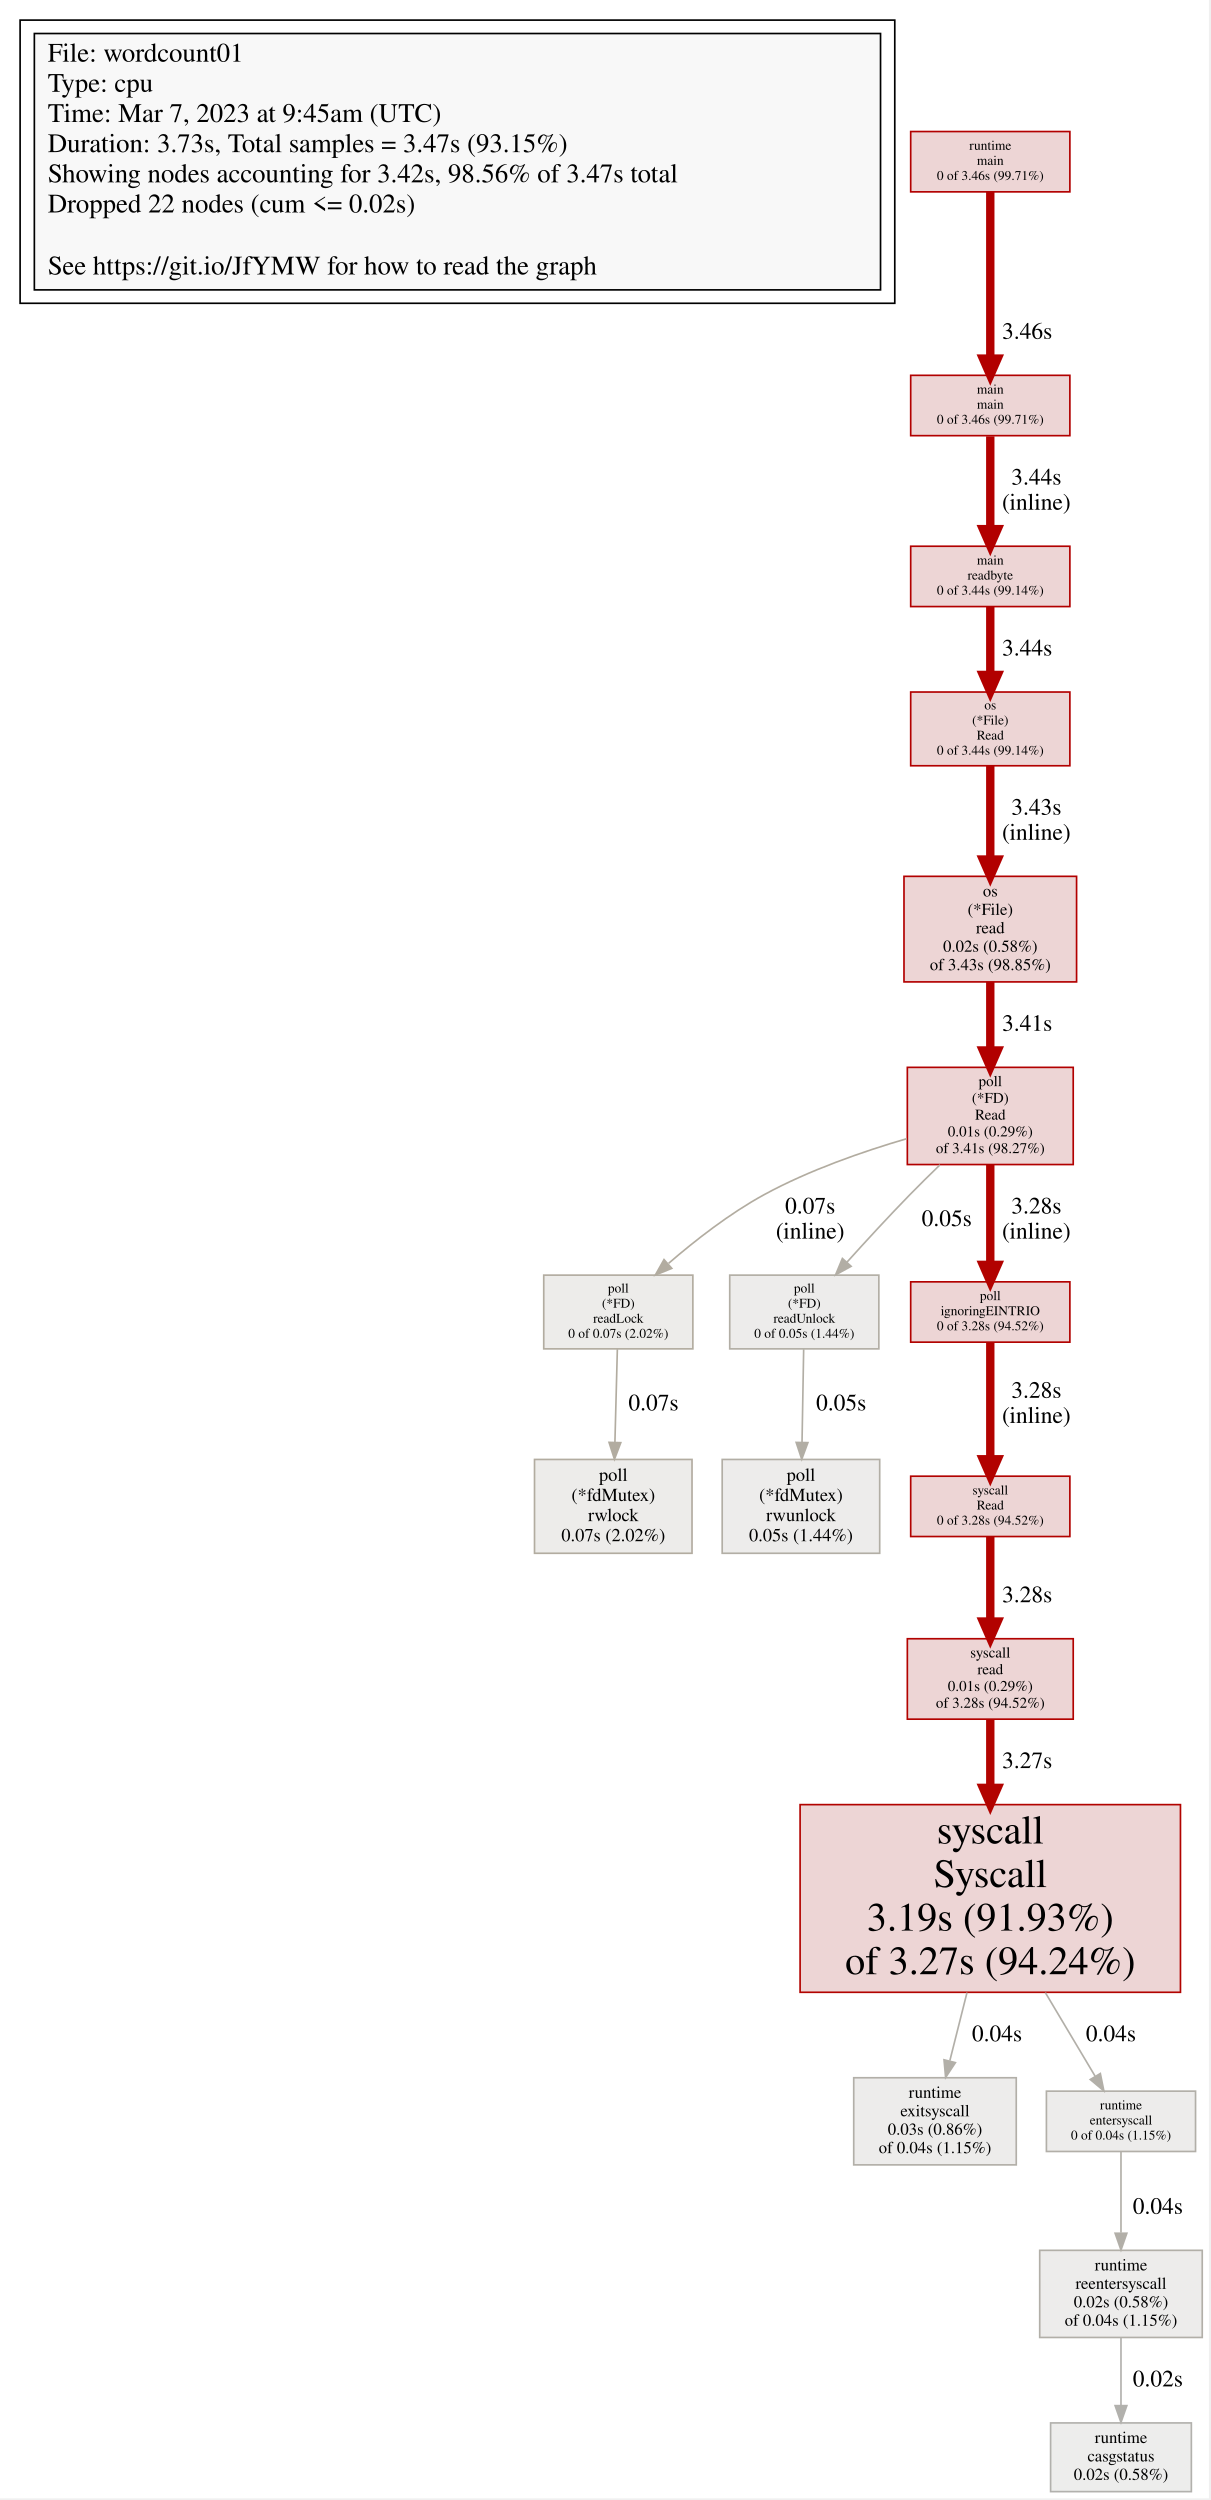
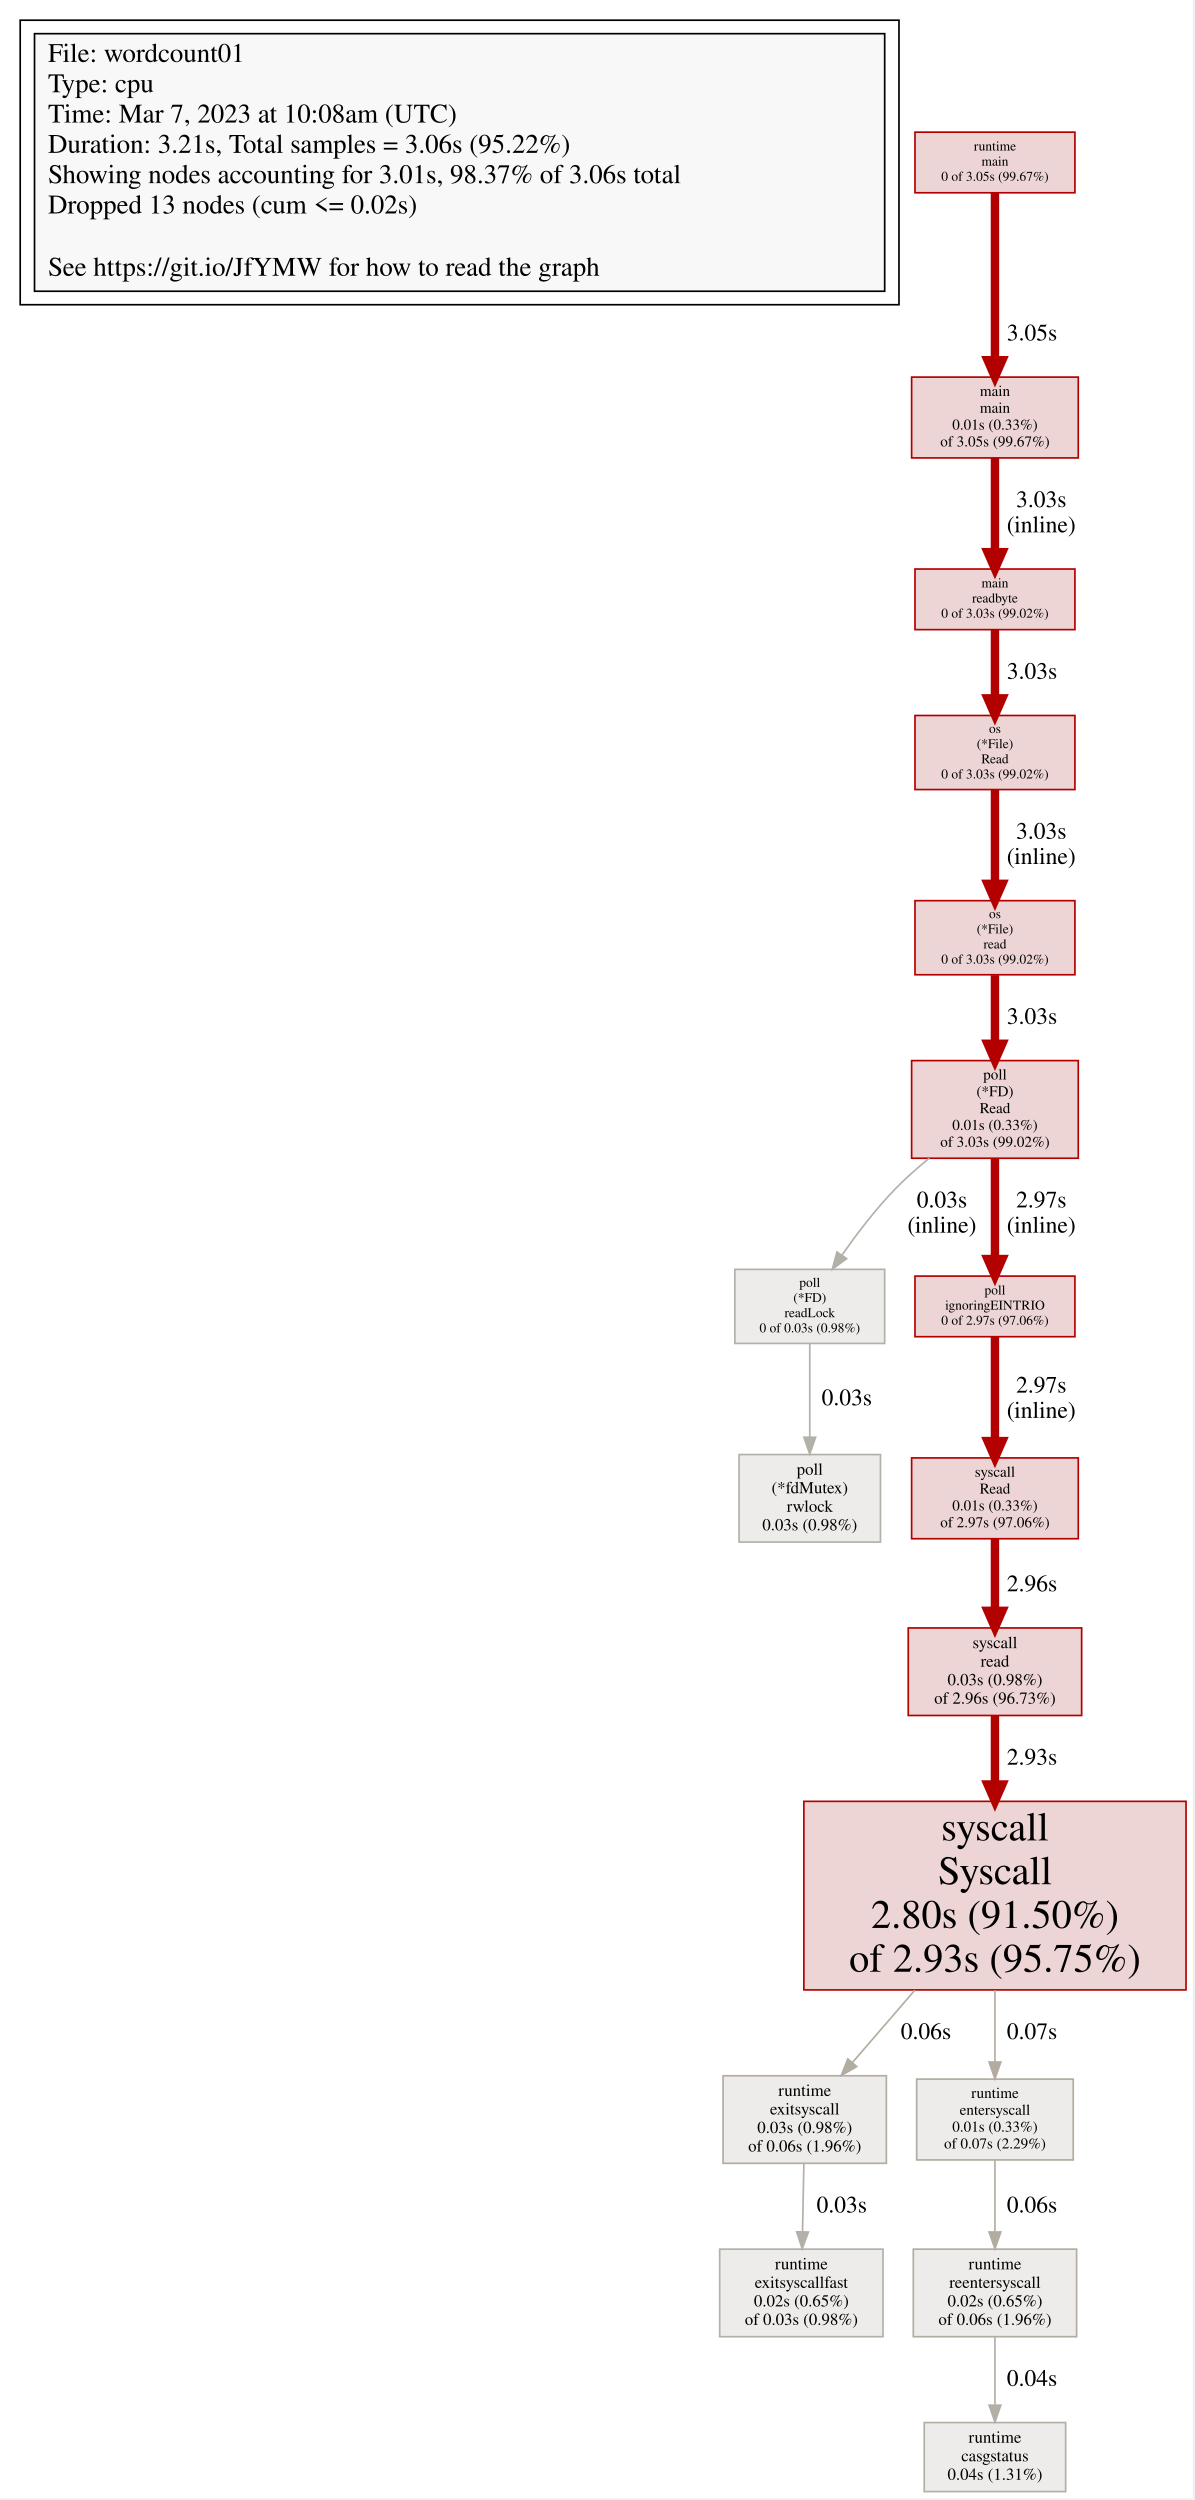
<svg xmlns="http://www.w3.org/2000/svg" xmlns:xlink="http://www.w3.org/1999/xlink" width="100%" height="100%">
  <g id="viewport" transform="scale(0.5,0.5) translate(0,0)">
-     <g id="graph0" class="graph" transform="scale(1 1) rotate(0) translate(4 1487)">
-       <polygon fill="white" stroke="transparent" points="-4,4 -4,-1487 717.5,-1487 717.5,4 -4,4" />
+     <g id="graph0" class="graph" transform="scale(1 1) rotate(0) translate(4 1480)">
+       <polygon fill="white" stroke="transparent" points="-4,4 -4,-1480 704.5,-1480 704.5,4 -4,4" />
      <g id="clust1" class="cluster">
-         <polygon fill="none" stroke="black" points="8,-1306 8,-1475 530,-1475 530,-1306 8,-1306" />
+         <polygon fill="none" stroke="black" points="8,-1299 8,-1468 530,-1468 530,-1299 8,-1299" />
      </g>
      <g id="node1" class="node">
        <g id="a_node1">
          <a xlink:title="wordcount01">
-             <polygon fill="#f8f8f8" stroke="black" points="521.5,-1467 16.5,-1467 16.5,-1314 521.5,-1314 521.5,-1467" />
-             <text text-anchor="start" x="24.5" y="-1450.2" font-family="Times,serif" font-size="16.00">File: wordcount01</text>
-             <text text-anchor="start" x="24.5" y="-1432.2" font-family="Times,serif" font-size="16.00">Type: cpu</text>
-             <text text-anchor="start" x="24.5" y="-1414.2" font-family="Times,serif" font-size="16.00">Time: Mar 7, 2023 at 9:45am (UTC)</text>
-             <text text-anchor="start" x="24.5" y="-1396.2" font-family="Times,serif" font-size="16.00">Duration: 3.73s, Total samples = 3.47s (93.15%)</text>
-             <text text-anchor="start" x="24.5" y="-1378.2" font-family="Times,serif" font-size="16.00">Showing nodes accounting for 3.42s, 98.56% of 3.47s total</text>
-             <text text-anchor="start" x="24.5" y="-1360.2" font-family="Times,serif" font-size="16.00">Dropped 22 nodes (cum &lt;= 0.02s)</text>
-             <text text-anchor="start" x="24.5" y="-1323.2" font-family="Times,serif" font-size="16.00">See https://git.io/JfYMW for how to read the graph</text>
+             <polygon fill="#f8f8f8" stroke="black" points="521.5,-1460 16.5,-1460 16.5,-1307 521.5,-1307 521.5,-1460" />
+             <text text-anchor="start" x="24.5" y="-1443.2" font-family="Times,serif" font-size="16.00">File: wordcount01</text>
+             <text text-anchor="start" x="24.5" y="-1425.2" font-family="Times,serif" font-size="16.00">Type: cpu</text>
+             <text text-anchor="start" x="24.5" y="-1407.2" font-family="Times,serif" font-size="16.00">Time: Mar 7, 2023 at 10:08am (UTC)</text>
+             <text text-anchor="start" x="24.5" y="-1389.2" font-family="Times,serif" font-size="16.00">Duration: 3.21s, Total samples = 3.06s (95.22%)</text>
+             <text text-anchor="start" x="24.5" y="-1371.2" font-family="Times,serif" font-size="16.00">Showing nodes accounting for 3.01s, 98.37% of 3.06s total</text>
+             <text text-anchor="start" x="24.5" y="-1353.2" font-family="Times,serif" font-size="16.00">Dropped 13 nodes (cum &lt;= 0.02s)</text>
+             <text text-anchor="start" x="24.5" y="-1316.2" font-family="Times,serif" font-size="16.00">See https://git.io/JfYMW for how to read the graph</text>
          </a>
        </g>
      </g>
      <g id="node1" class="node">
        <g id="a_node1">
-           <a xlink:title="syscall.Syscall (3.27s)">
-             <polygon fill="#edd5d5" stroke="#b20300" points="700.5,-410 473.5,-410 473.5,-298 700.5,-298 700.5,-410" />
+           <a xlink:title="syscall.Syscall (2.93s)">
+             <polygon fill="#edd5d5" stroke="#b20200" points="700.5,-410 473.5,-410 473.5,-298 700.5,-298 700.5,-410" />
            <text text-anchor="middle" x="587" y="-386.8" font-family="Times,serif" font-size="24.00">syscall</text>
            <text text-anchor="middle" x="587" y="-360.8" font-family="Times,serif" font-size="24.00">Syscall</text>
-             <text text-anchor="middle" x="587" y="-334.8" font-family="Times,serif" font-size="24.00">3.19s (91.93%)</text>
-             <text text-anchor="middle" x="587" y="-308.8" font-family="Times,serif" font-size="24.00">of 3.27s (94.24%)</text>
-           </a>
-         </g>
-       </g>
-       <g id="node8" class="node">
-         <g id="a_node8">
-           <a xlink:title="runtime.exitsyscall (0.04s)">
-             <polygon fill="#edeceb" stroke="#b2afa8" points="602.5,-247 505.5,-247 505.5,-195 602.5,-195 602.5,-247" />
-             <text text-anchor="middle" x="554" y="-235" font-family="Times,serif" font-size="10.00">runtime</text>
-             <text text-anchor="middle" x="554" y="-224" font-family="Times,serif" font-size="10.00">exitsyscall</text>
-             <text text-anchor="middle" x="554" y="-213" font-family="Times,serif" font-size="10.00">0.03s (0.86%)</text>
-             <text text-anchor="middle" x="554" y="-202" font-family="Times,serif" font-size="10.00">of 0.04s (1.15%)</text>
-           </a>
-         </g>
-       </g>
-       <g id="edge16" class="edge">
-         <g id="a_edge16">
-           <a xlink:title="syscall.Syscall -&gt; runtime.exitsyscall (0.04s)">
-             <path fill="none" stroke="#b2afa8" d="M573.1,-297.82C569.63,-284.06 566.01,-269.67 562.86,-257.17" />
-             <polygon fill="#b2afa8" stroke="#b2afa8" points="566.18,-256.01 560.34,-247.17 559.39,-257.72 566.18,-256.01" />
-           </a>
-         </g>
-         <g id="a_edge16-label">
-           <a xlink:title="syscall.Syscall -&gt; runtime.exitsyscall (0.04s)">
-             <text text-anchor="middle" x="591" y="-268.8" font-family="Times,serif" font-size="14.00"> 0.04s</text>
-           </a>
-         </g>
-       </g>
-       <g id="node17" class="node">
-         <g id="a_node17">
-           <a xlink:title="runtime.entersyscall (0.04s)">
-             <polygon fill="#edeceb" stroke="#b2afa8" points="709.5,-239 620.5,-239 620.5,-203 709.5,-203 709.5,-239" />
-             <text text-anchor="middle" x="665" y="-228.1" font-family="Times,serif" font-size="8.00">runtime</text>
-             <text text-anchor="middle" x="665" y="-219.1" font-family="Times,serif" font-size="8.00">entersyscall</text>
-             <text text-anchor="middle" x="665" y="-210.1" font-family="Times,serif" font-size="8.00">0 of 0.04s (1.15%)</text>
-           </a>
-         </g>
-       </g>
-       <g id="edge15" class="edge">
-         <g id="a_edge15">
-           <a xlink:title="syscall.Syscall -&gt; runtime.entersyscall (0.04s)">
-             <path fill="none" stroke="#b2afa8" d="M619.85,-297.82C630.17,-280.5 641.07,-262.19 649.58,-247.9" />
-             <polygon fill="#b2afa8" stroke="#b2afa8" points="652.68,-249.53 654.79,-239.15 646.67,-245.95 652.68,-249.53" />
-           </a>
-         </g>
-         <g id="a_edge15-label">
-           <a xlink:title="syscall.Syscall -&gt; runtime.entersyscall (0.04s)">
-             <text text-anchor="middle" x="659" y="-268.8" font-family="Times,serif" font-size="14.00"> 0.04s</text>
+             <text text-anchor="middle" x="587" y="-334.8" font-family="Times,serif" font-size="24.00">2.80s (91.50%)</text>
+             <text text-anchor="middle" x="587" y="-308.8" font-family="Times,serif" font-size="24.00">of 2.93s (95.75%)</text>
+           </a>
+         </g>
+       </g>
+       <g id="node7" class="node">
+         <g id="a_node7">
+           <a xlink:title="runtime.exitsyscall (0.06s)">
+             <polygon fill="#edecea" stroke="#b2ada1" points="522.5,-247 425.5,-247 425.5,-195 522.5,-195 522.5,-247" />
+             <text text-anchor="middle" x="474" y="-235" font-family="Times,serif" font-size="10.00">runtime</text>
+             <text text-anchor="middle" x="474" y="-224" font-family="Times,serif" font-size="10.00">exitsyscall</text>
+             <text text-anchor="middle" x="474" y="-213" font-family="Times,serif" font-size="10.00">0.03s (0.98%)</text>
+             <text text-anchor="middle" x="474" y="-202" font-family="Times,serif" font-size="10.00">of 0.06s (1.96%)</text>
+           </a>
+         </g>
+       </g>
+       <g id="edge12" class="edge">
+         <g id="a_edge12">
+           <a xlink:title="syscall.Syscall -&gt; runtime.exitsyscall (0.06s)">
+             <path fill="none" stroke="#b2ada1" d="M539.41,-297.82C526.82,-283.23 513.63,-267.94 502.41,-254.94" />
+             <polygon fill="#b2ada1" stroke="#b2ada1" points="504.89,-252.45 495.71,-247.17 499.59,-257.03 504.89,-252.45" />
+           </a>
+         </g>
+         <g id="a_edge12-label">
+           <a xlink:title="syscall.Syscall -&gt; runtime.exitsyscall (0.06s)">
+             <text text-anchor="middle" x="546" y="-268.8" font-family="Times,serif" font-size="14.00"> 0.06s</text>
+           </a>
+         </g>
+       </g>
+       <g id="node11" class="node">
+         <g id="a_node11">
+           <a xlink:title="runtime.entersyscall (0.07s)">
+             <polygon fill="#edecea" stroke="#b2ab9e" points="633.5,-245 540.5,-245 540.5,-197 633.5,-197 633.5,-245" />
+             <text text-anchor="middle" x="587" y="-233.8" font-family="Times,serif" font-size="9.00">runtime</text>
+             <text text-anchor="middle" x="587" y="-223.8" font-family="Times,serif" font-size="9.00">entersyscall</text>
+             <text text-anchor="middle" x="587" y="-213.8" font-family="Times,serif" font-size="9.00">0.01s (0.33%)</text>
+             <text text-anchor="middle" x="587" y="-203.8" font-family="Times,serif" font-size="9.00">of 0.07s (2.29%)</text>
+           </a>
+         </g>
+       </g>
+       <g id="edge10" class="edge">
+         <g id="a_edge10">
+           <a xlink:title="syscall.Syscall -&gt; runtime.entersyscall (0.07s)">
+             <path fill="none" stroke="#b2ab9e" d="M587,-297.82C587,-283.4 587,-268.3 587,-255.4" />
+             <polygon fill="#b2ab9e" stroke="#b2ab9e" points="590.5,-255.14 587,-245.14 583.5,-255.14 590.5,-255.14" />
+           </a>
+         </g>
+         <g id="a_edge10-label">
+           <a xlink:title="syscall.Syscall -&gt; runtime.entersyscall (0.07s)">
+             <text text-anchor="middle" x="609" y="-268.8" font-family="Times,serif" font-size="14.00"> 0.07s</text>
          </a>
        </g>
      </g>
      <g id="node2" class="node">
        <g id="a_node2">
-           <a xlink:title="runtime.main (3.46s)">
-             <polygon fill="#edd5d5" stroke="#b20000" points="634.5,-1408.5 539.5,-1408.5 539.5,-1372.5 634.5,-1372.5 634.5,-1408.5" />
-             <text text-anchor="middle" x="587" y="-1397.6" font-family="Times,serif" font-size="8.00">runtime</text>
-             <text text-anchor="middle" x="587" y="-1388.6" font-family="Times,serif" font-size="8.00">main</text>
-             <text text-anchor="middle" x="587" y="-1379.6" font-family="Times,serif" font-size="8.00">0 of 3.46s (99.71%)</text>
-           </a>
-         </g>
-       </g>
-       <g id="node14" class="node">
-         <g id="a_node14">
-           <a xlink:title="main.main (3.46s)">
-             <polygon fill="#edd5d5" stroke="#b20000" points="634.5,-1263 539.5,-1263 539.5,-1227 634.5,-1227 634.5,-1263" />
-             <text text-anchor="middle" x="587" y="-1252.1" font-family="Times,serif" font-size="8.00">main</text>
-             <text text-anchor="middle" x="587" y="-1243.1" font-family="Times,serif" font-size="8.00">main</text>
-             <text text-anchor="middle" x="587" y="-1234.1" font-family="Times,serif" font-size="8.00">0 of 3.46s (99.71%)</text>
+           <a xlink:title="runtime.main (3.05s)">
+             <polygon fill="#edd5d5" stroke="#b20000" points="634.5,-1401.5 539.5,-1401.5 539.5,-1365.5 634.5,-1365.5 634.5,-1401.5" />
+             <text text-anchor="middle" x="587" y="-1390.6" font-family="Times,serif" font-size="8.00">runtime</text>
+             <text text-anchor="middle" x="587" y="-1381.6" font-family="Times,serif" font-size="8.00">main</text>
+             <text text-anchor="middle" x="587" y="-1372.6" font-family="Times,serif" font-size="8.00">0 of 3.05s (99.67%)</text>
+           </a>
+         </g>
+       </g>
+       <g id="node5" class="node">
+         <g id="a_node5">
+           <a xlink:title="main.main (3.05s)">
+             <polygon fill="#edd5d5" stroke="#b20000" points="636.5,-1256 537.5,-1256 537.5,-1208 636.5,-1208 636.5,-1256" />
+             <text text-anchor="middle" x="587" y="-1244.8" font-family="Times,serif" font-size="9.00">main</text>
+             <text text-anchor="middle" x="587" y="-1234.8" font-family="Times,serif" font-size="9.00">main</text>
+             <text text-anchor="middle" x="587" y="-1224.8" font-family="Times,serif" font-size="9.00">0.01s (0.33%)</text>
+             <text text-anchor="middle" x="587" y="-1214.8" font-family="Times,serif" font-size="9.00">of 3.05s (99.67%)</text>
          </a>
        </g>
      </g>
      <g id="edge1" class="edge">
        <g id="a_edge1">
-           <a xlink:title="runtime.main -&gt; main.main (3.46s)">
-             <path fill="none" stroke="#b20000" stroke-width="5" d="M587,-1372.48C587,-1347.99 587,-1302.56 587,-1273.33" />
-             <polygon fill="#b20000" stroke="#b20000" stroke-width="5" points="591.38,-1273 587,-1263 582.63,-1273 591.38,-1273" />
+           <a xlink:title="runtime.main -&gt; main.main (3.05s)">
+             <path fill="none" stroke="#b20000" stroke-width="5" d="M587,-1365.35C587,-1341.27 587,-1296.95 587,-1266.27" />
+             <polygon fill="#b20000" stroke="#b20000" stroke-width="5" points="591.38,-1266.04 587,-1256.04 582.63,-1266.04 591.38,-1266.04" />
          </a>
        </g>
        <g id="a_edge1-label">
-           <a xlink:title="runtime.main -&gt; main.main (3.46s)">
-             <text text-anchor="middle" x="609" y="-1284.8" font-family="Times,serif" font-size="14.00"> 3.46s</text>
+           <a xlink:title="runtime.main -&gt; main.main (3.05s)">
+             <text text-anchor="middle" x="609" y="-1277.8" font-family="Times,serif" font-size="14.00"> 3.05s</text>
          </a>
        </g>
      </g>
      <g id="node3" class="node">
        <g id="a_node3">
-           <a xlink:title="internal/poll.(*FD).Read (3.41s)">
+           <a xlink:title="internal/poll.(*FD).Read (3.03s)">
            <polygon fill="#edd5d5" stroke="#b20000" points="636.5,-850 537.5,-850 537.5,-792 636.5,-792 636.5,-850" />
            <text text-anchor="middle" x="587" y="-838.8" font-family="Times,serif" font-size="9.00">poll</text>
            <text text-anchor="middle" x="587" y="-828.8" font-family="Times,serif" font-size="9.00">(*FD)</text>
            <text text-anchor="middle" x="587" y="-818.8" font-family="Times,serif" font-size="9.00">Read</text>
-             <text text-anchor="middle" x="587" y="-808.8" font-family="Times,serif" font-size="9.00">0.01s (0.29%)</text>
-             <text text-anchor="middle" x="587" y="-798.8" font-family="Times,serif" font-size="9.00">of 3.41s (98.27%)</text>
-           </a>
-         </g>
-       </g>
-       <g id="node11" class="node">
-         <g id="a_node11">
-           <a xlink:title="internal/poll.(*FD).readLock (0.07s)">
-             <polygon fill="#edecea" stroke="#b2aca0" points="409.5,-726 320.5,-726 320.5,-682 409.5,-682 409.5,-726" />
-             <text text-anchor="middle" x="365" y="-715.6" font-family="Times,serif" font-size="8.00">poll</text>
-             <text text-anchor="middle" x="365" y="-706.6" font-family="Times,serif" font-size="8.00">(*FD)</text>
-             <text text-anchor="middle" x="365" y="-697.6" font-family="Times,serif" font-size="8.00">readLock</text>
-             <text text-anchor="middle" x="365" y="-688.6" font-family="Times,serif" font-size="8.00">0 of 0.07s (2.02%)</text>
-           </a>
-         </g>
-       </g>
-       <g id="edge10" class="edge">
-         <g id="a_edge10">
-           <a xlink:title="internal/poll.(*FD).Read -&gt; internal/poll.(*FD).readLock (0.07s)">
-             <path fill="none" stroke="#b2aca0" d="M537.2,-807.46C510.94,-799.78 478.74,-788.59 452,-774 431.54,-762.84 410.99,-746.82 395.01,-733.03" />
-             <polygon fill="#b2aca0" stroke="#b2aca0" points="396.91,-730.04 387.1,-726.06 392.29,-735.3 396.91,-730.04" />
-           </a>
-         </g>
-         <g id="a_edge10-label">
-           <a xlink:title="internal/poll.(*FD).Read -&gt; internal/poll.(*FD).readLock (0.07s)">
-             <text text-anchor="middle" x="479.5" y="-762.8" font-family="Times,serif" font-size="14.00"> 0.07s</text>
-             <text text-anchor="middle" x="479.5" y="-747.8" font-family="Times,serif" font-size="14.00"> (inline)</text>
+             <text text-anchor="middle" x="587" y="-808.8" font-family="Times,serif" font-size="9.00">0.01s (0.33%)</text>
+             <text text-anchor="middle" x="587" y="-798.8" font-family="Times,serif" font-size="9.00">of 3.03s (99.02%)</text>
+           </a>
+         </g>
+       </g>
+       <g id="node13" class="node">
+         <g id="a_node13">
+           <a xlink:title="internal/poll.(*FD).readLock (0.03s)">
+             <polygon fill="#edeceb" stroke="#b2b0a9" points="521.5,-726 432.5,-726 432.5,-682 521.5,-682 521.5,-726" />
+             <text text-anchor="middle" x="477" y="-715.6" font-family="Times,serif" font-size="8.00">poll</text>
+             <text text-anchor="middle" x="477" y="-706.6" font-family="Times,serif" font-size="8.00">(*FD)</text>
+             <text text-anchor="middle" x="477" y="-697.6" font-family="Times,serif" font-size="8.00">readLock</text>
+             <text text-anchor="middle" x="477" y="-688.6" font-family="Times,serif" font-size="8.00">0 of 0.03s (0.98%)</text>
+           </a>
+         </g>
+       </g>
+       <g id="edge14" class="edge">
+         <g id="a_edge14">
+           <a xlink:title="internal/poll.(*FD).Read -&gt; internal/poll.(*FD).readLock (0.03s)">
+             <path fill="none" stroke="#b2b0a9" d="M547.94,-791.99C541.01,-786.35 534.07,-780.23 528,-774 516.34,-762.04 505.11,-747.32 496.17,-734.55" />
+             <polygon fill="#b2b0a9" stroke="#b2b0a9" points="498.91,-732.35 490.37,-726.08 493.14,-736.31 498.91,-732.35" />
+           </a>
+         </g>
+         <g id="a_edge14-label">
+           <a xlink:title="internal/poll.(*FD).Read -&gt; internal/poll.(*FD).readLock (0.03s)">
+             <text text-anchor="middle" x="555.5" y="-762.8" font-family="Times,serif" font-size="14.00"> 0.03s</text>
+             <text text-anchor="middle" x="555.5" y="-747.8" font-family="Times,serif" font-size="14.00"> (inline)</text>
+           </a>
+         </g>
+       </g>
+       <g id="node14" class="node">
+         <g id="a_node14">
+           <a xlink:title="internal/poll.ignoringEINTRIO (2.97s)">
+             <polygon fill="#edd5d5" stroke="#b20100" points="634.5,-722 539.5,-722 539.5,-686 634.5,-686 634.5,-722" />
+             <text text-anchor="middle" x="587" y="-711.1" font-family="Times,serif" font-size="8.00">poll</text>
+             <text text-anchor="middle" x="587" y="-702.1" font-family="Times,serif" font-size="8.00">ignoringEINTRIO</text>
+             <text text-anchor="middle" x="587" y="-693.1" font-family="Times,serif" font-size="8.00">0 of 2.97s (97.06%)</text>
+           </a>
+         </g>
+       </g>
+       <g id="edge6" class="edge">
+         <g id="a_edge6">
+           <a xlink:title="internal/poll.(*FD).Read -&gt; internal/poll.ignoringEINTRIO (2.97s)">
+             <path fill="none" stroke="#b20100" stroke-width="5" d="M587,-791.87C587,-773.72 587,-750.24 587,-732.27" />
+             <polygon fill="#b20100" stroke="#b20100" stroke-width="5" points="591.38,-732.14 587,-722.14 582.63,-732.14 591.38,-732.14" />
+           </a>
+         </g>
+         <g id="a_edge6-label">
+           <a xlink:title="internal/poll.(*FD).Read -&gt; internal/poll.ignoringEINTRIO (2.97s)">
+             <text text-anchor="middle" x="614.5" y="-762.8" font-family="Times,serif" font-size="14.00"> 2.97s</text>
+             <text text-anchor="middle" x="614.5" y="-747.8" font-family="Times,serif" font-size="14.00"> (inline)</text>
+           </a>
+         </g>
+       </g>
+       <g id="node4" class="node">
+         <g id="a_node4">
+           <a xlink:title="syscall.read (2.96s)">
+             <polygon fill="#edd5d5" stroke="#b20100" points="638.5,-513 535.5,-513 535.5,-461 638.5,-461 638.5,-513" />
+             <text text-anchor="middle" x="587" y="-501" font-family="Times,serif" font-size="10.00">syscall</text>
+             <text text-anchor="middle" x="587" y="-490" font-family="Times,serif" font-size="10.00">read</text>
+             <text text-anchor="middle" x="587" y="-479" font-family="Times,serif" font-size="10.00">0.03s (0.98%)</text>
+             <text text-anchor="middle" x="587" y="-468" font-family="Times,serif" font-size="10.00">of 2.96s (96.73%)</text>
+           </a>
+         </g>
+       </g>
+       <g id="edge9" class="edge">
+         <g id="a_edge9">
+           <a xlink:title="syscall.read -&gt; syscall.Syscall (2.93s)">
+             <path fill="none" stroke="#b20200" stroke-width="5" d="M587,-460.74C587,-449.14 587,-434.78 587,-420.42" />
+             <polygon fill="#b20200" stroke="#b20200" stroke-width="5" points="591.38,-420.01 587,-410.01 582.63,-420.01 591.38,-420.01" />
+           </a>
+         </g>
+         <g id="a_edge9-label">
+           <a xlink:title="syscall.read -&gt; syscall.Syscall (2.93s)">
+             <text text-anchor="middle" x="609" y="-431.8" font-family="Times,serif" font-size="14.00"> 2.93s</text>
+           </a>
+         </g>
+       </g>
+       <g id="node15" class="node">
+         <g id="a_node15">
+           <a xlink:title="main.readbyte (3.03s)">
+             <polygon fill="#edd5d5" stroke="#b20000" points="634.5,-1142 539.5,-1142 539.5,-1106 634.5,-1106 634.5,-1142" />
+             <text text-anchor="middle" x="587" y="-1131.1" font-family="Times,serif" font-size="8.00">main</text>
+             <text text-anchor="middle" x="587" y="-1122.1" font-family="Times,serif" font-size="8.00">readbyte</text>
+             <text text-anchor="middle" x="587" y="-1113.1" font-family="Times,serif" font-size="8.00">0 of 3.03s (99.02%)</text>
+           </a>
+         </g>
+       </g>
+       <g id="edge2" class="edge">
+         <g id="a_edge2">
+           <a xlink:title="main.main -&gt; main.readbyte (3.03s)">
+             <path fill="none" stroke="#b20000" stroke-width="5" d="M587,-1208C587,-1191.56 587,-1169.38 587,-1152.09" />
+             <polygon fill="#b20000" stroke="#b20000" stroke-width="5" points="591.38,-1152.04 587,-1142.04 582.63,-1152.04 591.38,-1152.04" />
+           </a>
+         </g>
+         <g id="a_edge2-label">
+           <a xlink:title="main.main -&gt; main.readbyte (3.03s)">
+             <text text-anchor="middle" x="614.5" y="-1178.8" font-family="Times,serif" font-size="14.00"> 3.03s</text>
+             <text text-anchor="middle" x="614.5" y="-1163.8" font-family="Times,serif" font-size="14.00"> (inline)</text>
+           </a>
+         </g>
+       </g>
+       <g id="node6" class="node">
+         <g id="a_node6">
+           <a xlink:title="syscall.Read (2.97s)">
+             <polygon fill="#edd5d5" stroke="#b20100" points="636.5,-614 537.5,-614 537.5,-566 636.5,-566 636.5,-614" />
+             <text text-anchor="middle" x="587" y="-602.8" font-family="Times,serif" font-size="9.00">syscall</text>
+             <text text-anchor="middle" x="587" y="-592.8" font-family="Times,serif" font-size="9.00">Read</text>
+             <text text-anchor="middle" x="587" y="-582.8" font-family="Times,serif" font-size="9.00">0.01s (0.33%)</text>
+             <text text-anchor="middle" x="587" y="-572.8" font-family="Times,serif" font-size="9.00">of 2.97s (97.06%)</text>
+           </a>
+         </g>
+       </g>
+       <g id="edge8" class="edge">
+         <g id="a_edge8">
+           <a xlink:title="syscall.Read -&gt; syscall.read (2.96s)">
+             <path fill="none" stroke="#b20100" stroke-width="5" d="M587,-565.83C587,-553.3 587,-537.55 587,-523.51" />
+             <polygon fill="#b20100" stroke="#b20100" stroke-width="5" points="591.38,-523.19 587,-513.19 582.63,-523.19 591.38,-523.19" />
+           </a>
+         </g>
+         <g id="a_edge8-label">
+           <a xlink:title="syscall.Read -&gt; syscall.read (2.96s)">
+             <text text-anchor="middle" x="609" y="-534.8" font-family="Times,serif" font-size="14.00"> 2.96s</text>
          </a>
        </g>
      </g>
      <g id="node12" class="node">
        <g id="a_node12">
-           <a xlink:title="internal/poll.(*FD).readUnlock (0.05s)">
-             <polygon fill="#edeceb" stroke="#b2aea5" points="520.5,-726 431.5,-726 431.5,-682 520.5,-682 520.5,-726" />
-             <text text-anchor="middle" x="476" y="-715.6" font-family="Times,serif" font-size="8.00">poll</text>
-             <text text-anchor="middle" x="476" y="-706.6" font-family="Times,serif" font-size="8.00">(*FD)</text>
-             <text text-anchor="middle" x="476" y="-697.6" font-family="Times,serif" font-size="8.00">readUnlock</text>
-             <text text-anchor="middle" x="476" y="-688.6" font-family="Times,serif" font-size="8.00">0 of 0.05s (1.44%)</text>
-           </a>
-         </g>
-       </g>
-       <g id="edge12" class="edge">
-         <g id="a_edge12">
-           <a xlink:title="internal/poll.(*FD).Read -&gt; internal/poll.(*FD).readUnlock (0.05s)">
-             <path fill="none" stroke="#b2aea5" d="M557,-791.84C550.97,-786.01 544.72,-779.86 539,-774 526.33,-761.02 512.71,-746.22 501.39,-733.66" />
-             <polygon fill="#b2aea5" stroke="#b2aea5" points="503.95,-731.27 494.67,-726.17 498.74,-735.95 503.95,-731.27" />
-           </a>
-         </g>
-         <g id="a_edge12-label">
-           <a xlink:title="internal/poll.(*FD).Read -&gt; internal/poll.(*FD).readUnlock (0.05s)">
-             <text text-anchor="middle" x="561" y="-755.3" font-family="Times,serif" font-size="14.00"> 0.05s</text>
-           </a>
-         </g>
-       </g>
-       <g id="node13" class="node">
-         <g id="a_node13">
-           <a xlink:title="internal/poll.ignoringEINTRIO (3.28s)">
-             <polygon fill="#edd5d5" stroke="#b20200" points="634.5,-722 539.5,-722 539.5,-686 634.5,-686 634.5,-722" />
-             <text text-anchor="middle" x="587" y="-711.1" font-family="Times,serif" font-size="8.00">poll</text>
-             <text text-anchor="middle" x="587" y="-702.1" font-family="Times,serif" font-size="8.00">ignoringEINTRIO</text>
-             <text text-anchor="middle" x="587" y="-693.1" font-family="Times,serif" font-size="8.00">0 of 3.28s (94.52%)</text>
-           </a>
-         </g>
-       </g>
-       <g id="edge6" class="edge">
-         <g id="a_edge6">
-           <a xlink:title="internal/poll.(*FD).Read -&gt; internal/poll.ignoringEINTRIO (3.28s)">
-             <path fill="none" stroke="#b20200" stroke-width="5" d="M587,-791.87C587,-773.72 587,-750.24 587,-732.27" />
-             <polygon fill="#b20200" stroke="#b20200" stroke-width="5" points="591.38,-732.14 587,-722.14 582.63,-732.14 591.38,-732.14" />
-           </a>
-         </g>
-         <g id="a_edge6-label">
-           <a xlink:title="internal/poll.(*FD).Read -&gt; internal/poll.ignoringEINTRIO (3.28s)">
-             <text text-anchor="middle" x="614.5" y="-762.8" font-family="Times,serif" font-size="14.00"> 3.28s</text>
-             <text text-anchor="middle" x="614.5" y="-747.8" font-family="Times,serif" font-size="14.00"> (inline)</text>
-           </a>
-         </g>
-       </g>
-       <g id="node4" class="node">
-         <g id="a_node4">
-           <a xlink:title="os.(*File).read (3.43s)">
-             <polygon fill="#edd5d5" stroke="#b20000" points="638.5,-964 535.5,-964 535.5,-901 638.5,-901 638.5,-964" />
-             <text text-anchor="middle" x="587" y="-952" font-family="Times,serif" font-size="10.00">os</text>
-             <text text-anchor="middle" x="587" y="-941" font-family="Times,serif" font-size="10.00">(*File)</text>
-             <text text-anchor="middle" x="587" y="-930" font-family="Times,serif" font-size="10.00">read</text>
-             <text text-anchor="middle" x="587" y="-919" font-family="Times,serif" font-size="10.00">0.02s (0.58%)</text>
-             <text text-anchor="middle" x="587" y="-908" font-family="Times,serif" font-size="10.00">of 3.43s (98.85%)</text>
+           <a xlink:title="runtime.exitsyscallfast (0.03s)">
+             <polygon fill="#edeceb" stroke="#b2b0a9" points="520.5,-144 423.5,-144 423.5,-92 520.5,-92 520.5,-144" />
+             <text text-anchor="middle" x="472" y="-132" font-family="Times,serif" font-size="10.00">runtime</text>
+             <text text-anchor="middle" x="472" y="-121" font-family="Times,serif" font-size="10.00">exitsyscallfast</text>
+             <text text-anchor="middle" x="472" y="-110" font-family="Times,serif" font-size="10.00">0.02s (0.65%)</text>
+             <text text-anchor="middle" x="472" y="-99" font-family="Times,serif" font-size="10.00">of 0.03s (0.98%)</text>
+           </a>
+         </g>
+       </g>
+       <g id="edge16" class="edge">
+         <g id="a_edge16">
+           <a xlink:title="runtime.exitsyscall -&gt; runtime.exitsyscallfast (0.03s)">
+             <path fill="none" stroke="#b2b0a9" d="M473.5,-194.77C473.26,-182.6 472.97,-167.79 472.7,-154.5" />
+             <polygon fill="#b2b0a9" stroke="#b2b0a9" points="476.2,-154.18 472.5,-144.25 469.2,-154.32 476.2,-154.18" />
+           </a>
+         </g>
+         <g id="a_edge16-label">
+           <a xlink:title="runtime.exitsyscall -&gt; runtime.exitsyscallfast (0.03s)">
+             <text text-anchor="middle" x="496" y="-165.8" font-family="Times,serif" font-size="14.00"> 0.03s</text>
+           </a>
+         </g>
+       </g>
+       <g id="node8" class="node">
+         <g id="a_node8">
+           <a xlink:title="runtime.casgstatus (0.04s)">
+             <polygon fill="#edeceb" stroke="#b2afa6" points="629,-41 545,-41 545,0 629,0 629,-41" />
+             <text text-anchor="middle" x="587" y="-29" font-family="Times,serif" font-size="10.00">runtime</text>
+             <text text-anchor="middle" x="587" y="-18" font-family="Times,serif" font-size="10.00">casgstatus</text>
+             <text text-anchor="middle" x="587" y="-7" font-family="Times,serif" font-size="10.00">0.04s (1.31%)</text>
+           </a>
+         </g>
+       </g>
+       <g id="node9" class="node">
+         <g id="a_node9">
+           <a xlink:title="runtime.reentersyscall (0.06s)">
+             <polygon fill="#edecea" stroke="#b2ada1" points="635.5,-144 538.5,-144 538.5,-92 635.5,-92 635.5,-144" />
+             <text text-anchor="middle" x="587" y="-132" font-family="Times,serif" font-size="10.00">runtime</text>
+             <text text-anchor="middle" x="587" y="-121" font-family="Times,serif" font-size="10.00">reentersyscall</text>
+             <text text-anchor="middle" x="587" y="-110" font-family="Times,serif" font-size="10.00">0.02s (0.65%)</text>
+             <text text-anchor="middle" x="587" y="-99" font-family="Times,serif" font-size="10.00">of 0.06s (1.96%)</text>
+           </a>
+         </g>
+       </g>
+       <g id="edge13" class="edge">
+         <g id="a_edge13">
+           <a xlink:title="runtime.reentersyscall -&gt; runtime.casgstatus (0.04s)">
+             <path fill="none" stroke="#b2afa6" d="M587,-91.91C587,-79.56 587,-64.58 587,-51.62" />
+             <polygon fill="#b2afa6" stroke="#b2afa6" points="590.5,-51.31 587,-41.31 583.5,-51.31 590.5,-51.31" />
+           </a>
+         </g>
+         <g id="a_edge13-label">
+           <a xlink:title="runtime.reentersyscall -&gt; runtime.casgstatus (0.04s)">
+             <text text-anchor="middle" x="609" y="-62.8" font-family="Times,serif" font-size="14.00"> 0.04s</text>
+           </a>
+         </g>
+       </g>
+       <g id="node10" class="node">
+         <g id="a_node10">
+           <a xlink:title="internal/poll.(*fdMutex).rwlock (0.03s)">
+             <polygon fill="#edeceb" stroke="#b2b0a9" points="519,-616 435,-616 435,-564 519,-564 519,-616" />
+             <text text-anchor="middle" x="477" y="-604" font-family="Times,serif" font-size="10.00">poll</text>
+             <text text-anchor="middle" x="477" y="-593" font-family="Times,serif" font-size="10.00">(*fdMutex)</text>
+             <text text-anchor="middle" x="477" y="-582" font-family="Times,serif" font-size="10.00">rwlock</text>
+             <text text-anchor="middle" x="477" y="-571" font-family="Times,serif" font-size="10.00">0.03s (0.98%)</text>
+           </a>
+         </g>
+       </g>
+       <g id="edge11" class="edge">
+         <g id="a_edge11">
+           <a xlink:title="runtime.entersyscall -&gt; runtime.reentersyscall (0.06s)">
+             <path fill="none" stroke="#b2ada1" d="M587,-196.83C587,-184.3 587,-168.55 587,-154.51" />
+             <polygon fill="#b2ada1" stroke="#b2ada1" points="590.5,-154.19 587,-144.19 583.5,-154.19 590.5,-154.19" />
+           </a>
+         </g>
+         <g id="a_edge11-label">
+           <a xlink:title="runtime.entersyscall -&gt; runtime.reentersyscall (0.06s)">
+             <text text-anchor="middle" x="609" y="-165.8" font-family="Times,serif" font-size="14.00"> 0.06s</text>
+           </a>
+         </g>
+       </g>
+       <g id="edge15" class="edge">
+         <g id="a_edge15">
+           <a xlink:title="internal/poll.(*FD).readLock -&gt; internal/poll.(*fdMutex).rwlock (0.03s)">
+             <path fill="none" stroke="#b2b0a9" d="M477,-681.93C477,-666.29 477,-644.58 477,-626.3" />
+             <polygon fill="#b2b0a9" stroke="#b2b0a9" points="480.5,-626.29 477,-616.29 473.5,-626.29 480.5,-626.29" />
+           </a>
+         </g>
+         <g id="a_edge15-label">
+           <a xlink:title="internal/poll.(*FD).readLock -&gt; internal/poll.(*fdMutex).rwlock (0.03s)">
+             <text text-anchor="middle" x="499" y="-645.3" font-family="Times,serif" font-size="14.00"> 0.03s</text>
+           </a>
+         </g>
+       </g>
+       <g id="edge7" class="edge">
+         <g id="a_edge7">
+           <a xlink:title="internal/poll.ignoringEINTRIO -&gt; syscall.Read (2.97s)">
+             <path fill="none" stroke="#b20100" stroke-width="5" d="M587,-685.99C587,-669.63 587,-644.45 587,-624.12" />
+             <polygon fill="#b20100" stroke="#b20100" stroke-width="5" points="591.38,-624.01 587,-614.01 582.63,-624.01 591.38,-624.01" />
+           </a>
+         </g>
+         <g id="a_edge7-label">
+           <a xlink:title="internal/poll.ignoringEINTRIO -&gt; syscall.Read (2.97s)">
+             <text text-anchor="middle" x="614.5" y="-652.8" font-family="Times,serif" font-size="14.00"> 2.97s</text>
+             <text text-anchor="middle" x="614.5" y="-637.8" font-family="Times,serif" font-size="14.00"> (inline)</text>
+           </a>
+         </g>
+       </g>
+       <g id="node16" class="node">
+         <g id="a_node16">
+           <a xlink:title="os.(*File).Read (3.03s)">
+             <polygon fill="#edd5d5" stroke="#b20000" points="634.5,-1055 539.5,-1055 539.5,-1011 634.5,-1011 634.5,-1055" />
+             <text text-anchor="middle" x="587" y="-1044.6" font-family="Times,serif" font-size="8.00">os</text>
+             <text text-anchor="middle" x="587" y="-1035.6" font-family="Times,serif" font-size="8.00">(*File)</text>
+             <text text-anchor="middle" x="587" y="-1026.6" font-family="Times,serif" font-size="8.00">Read</text>
+             <text text-anchor="middle" x="587" y="-1017.6" font-family="Times,serif" font-size="8.00">0 of 3.03s (99.02%)</text>
+           </a>
+         </g>
+       </g>
+       <g id="edge3" class="edge">
+         <g id="a_edge3">
+           <a xlink:title="main.readbyte -&gt; os.(*File).Read (3.03s)">
+             <path fill="none" stroke="#b20000" stroke-width="5" d="M587,-1105.84C587,-1094.44 587,-1079.13 587,-1065.58" />
+             <polygon fill="#b20000" stroke="#b20000" stroke-width="5" points="591.38,-1065.19 587,-1055.19 582.63,-1065.19 591.38,-1065.19" />
+           </a>
+         </g>
+         <g id="a_edge3-label">
+           <a xlink:title="main.readbyte -&gt; os.(*File).Read (3.03s)">
+             <text text-anchor="middle" x="609" y="-1076.8" font-family="Times,serif" font-size="14.00"> 3.03s</text>
+           </a>
+         </g>
+       </g>
+       <g id="node17" class="node">
+         <g id="a_node17">
+           <a xlink:title="os.(*File).read (3.03s)">
+             <polygon fill="#edd5d5" stroke="#b20000" points="634.5,-945 539.5,-945 539.5,-901 634.5,-901 634.5,-945" />
+             <text text-anchor="middle" x="587" y="-934.6" font-family="Times,serif" font-size="8.00">os</text>
+             <text text-anchor="middle" x="587" y="-925.6" font-family="Times,serif" font-size="8.00">(*File)</text>
+             <text text-anchor="middle" x="587" y="-916.6" font-family="Times,serif" font-size="8.00">read</text>
+             <text text-anchor="middle" x="587" y="-907.6" font-family="Times,serif" font-size="8.00">0 of 3.03s (99.02%)</text>
+           </a>
+         </g>
+       </g>
+       <g id="edge4" class="edge">
+         <g id="a_edge4">
+           <a xlink:title="os.(*File).Read -&gt; os.(*File).read (3.03s)">
+             <path fill="none" stroke="#b20000" stroke-width="5" d="M587,-1010.92C587,-995.09 587,-973.15 587,-955.27" />
+             <polygon fill="#b20000" stroke="#b20000" stroke-width="5" points="591.38,-955.03 587,-945.03 582.63,-955.03 591.38,-955.03" />
+           </a>
+         </g>
+         <g id="a_edge4-label">
+           <a xlink:title="os.(*File).Read -&gt; os.(*File).read (3.03s)">
+             <text text-anchor="middle" x="614.5" y="-981.8" font-family="Times,serif" font-size="14.00"> 3.03s</text>
+             <text text-anchor="middle" x="614.5" y="-966.8" font-family="Times,serif" font-size="14.00"> (inline)</text>
          </a>
        </g>
      </g>
      <g id="edge5" class="edge">
        <g id="a_edge5">
-           <a xlink:title="os.(*File).read -&gt; internal/poll.(*FD).Read (3.41s)">
-             <path fill="none" stroke="#b20000" stroke-width="5" d="M587,-901C587,-888.42 587,-873.69 587,-860.39" />
-             <polygon fill="#b20000" stroke="#b20000" stroke-width="5" points="591.38,-860.09 587,-850.09 582.63,-860.09 591.38,-860.09" />
+           <a xlink:title="os.(*File).read -&gt; internal/poll.(*FD).Read (3.03s)">
+             <path fill="none" stroke="#b20000" stroke-width="5" d="M587,-900.79C587,-889.01 587,-873.98 587,-860.22" />
+             <polygon fill="#b20000" stroke="#b20000" stroke-width="5" points="591.38,-860.01 587,-850.01 582.63,-860.01 591.38,-860.01" />
          </a>
        </g>
        <g id="a_edge5-label">
-           <a xlink:title="os.(*File).read -&gt; internal/poll.(*FD).Read (3.41s)">
-             <text text-anchor="middle" x="609" y="-871.8" font-family="Times,serif" font-size="14.00"> 3.41s</text>
-           </a>
-         </g>
-       </g>
-       <g id="node5" class="node">
-         <g id="a_node5">
-           <a xlink:title="internal/poll.(*fdMutex).rwlock (0.07s)">
-             <polygon fill="#edecea" stroke="#b2aca0" points="409,-616 315,-616 315,-560 409,-560 409,-616" />
-             <text text-anchor="middle" x="362" y="-603.2" font-family="Times,serif" font-size="11.00">poll</text>
-             <text text-anchor="middle" x="362" y="-591.2" font-family="Times,serif" font-size="11.00">(*fdMutex)</text>
-             <text text-anchor="middle" x="362" y="-579.2" font-family="Times,serif" font-size="11.00">rwlock</text>
-             <text text-anchor="middle" x="362" y="-567.2" font-family="Times,serif" font-size="11.00">0.07s (2.02%)</text>
-           </a>
-         </g>
-       </g>
-       <g id="node6" class="node">
-         <g id="a_node6">
-           <a xlink:title="syscall.read (3.28s)">
-             <polygon fill="#edd5d5" stroke="#b20200" points="636.5,-509 537.5,-509 537.5,-461 636.5,-461 636.5,-509" />
-             <text text-anchor="middle" x="587" y="-497.8" font-family="Times,serif" font-size="9.00">syscall</text>
-             <text text-anchor="middle" x="587" y="-487.8" font-family="Times,serif" font-size="9.00">read</text>
-             <text text-anchor="middle" x="587" y="-477.8" font-family="Times,serif" font-size="9.00">0.01s (0.29%)</text>
-             <text text-anchor="middle" x="587" y="-467.8" font-family="Times,serif" font-size="9.00">of 3.28s (94.52%)</text>
-           </a>
-         </g>
-       </g>
-       <g id="edge9" class="edge">
-         <g id="a_edge9">
-           <a xlink:title="syscall.read -&gt; syscall.Syscall (3.27s)">
-             <path fill="none" stroke="#b20300" stroke-width="5" d="M587,-460.94C587,-449.4 587,-434.79 587,-420.13" />
-             <polygon fill="#b20300" stroke="#b20300" stroke-width="5" points="591.38,-420.02 587,-410.02 582.63,-420.02 591.38,-420.02" />
-           </a>
-         </g>
-         <g id="a_edge9-label">
-           <a xlink:title="syscall.read -&gt; syscall.Syscall (3.27s)">
-             <text text-anchor="middle" x="609" y="-431.8" font-family="Times,serif" font-size="14.00"> 3.27s</text>
-           </a>
-         </g>
-       </g>
-       <g id="node7" class="node">
-         <g id="a_node7">
-           <a xlink:title="internal/poll.(*fdMutex).rwunlock (0.05s)">
-             <polygon fill="#edeceb" stroke="#b2aea5" points="521,-616 427,-616 427,-560 521,-560 521,-616" />
-             <text text-anchor="middle" x="474" y="-603.2" font-family="Times,serif" font-size="11.00">poll</text>
-             <text text-anchor="middle" x="474" y="-591.2" font-family="Times,serif" font-size="11.00">(*fdMutex)</text>
-             <text text-anchor="middle" x="474" y="-579.2" font-family="Times,serif" font-size="11.00">rwunlock</text>
-             <text text-anchor="middle" x="474" y="-567.2" font-family="Times,serif" font-size="11.00">0.05s (1.44%)</text>
-           </a>
-         </g>
-       </g>
-       <g id="node9" class="node">
-         <g id="a_node9">
-           <a xlink:title="runtime.reentersyscall (0.04s)">
-             <polygon fill="#edeceb" stroke="#b2afa8" points="713.5,-144 616.5,-144 616.5,-92 713.5,-92 713.5,-144" />
-             <text text-anchor="middle" x="665" y="-132" font-family="Times,serif" font-size="10.00">runtime</text>
-             <text text-anchor="middle" x="665" y="-121" font-family="Times,serif" font-size="10.00">reentersyscall</text>
-             <text text-anchor="middle" x="665" y="-110" font-family="Times,serif" font-size="10.00">0.02s (0.58%)</text>
-             <text text-anchor="middle" x="665" y="-99" font-family="Times,serif" font-size="10.00">of 0.04s (1.15%)</text>
-           </a>
-         </g>
-       </g>
-       <g id="node10" class="node">
-         <g id="a_node10">
-           <a xlink:title="runtime.casgstatus (0.02s)">
-             <polygon fill="#ededec" stroke="#b2b1ad" points="707,-41 623,-41 623,0 707,0 707,-41" />
-             <text text-anchor="middle" x="665" y="-29" font-family="Times,serif" font-size="10.00">runtime</text>
-             <text text-anchor="middle" x="665" y="-18" font-family="Times,serif" font-size="10.00">casgstatus</text>
-             <text text-anchor="middle" x="665" y="-7" font-family="Times,serif" font-size="10.00">0.02s (0.58%)</text>
-           </a>
-         </g>
-       </g>
-       <g id="edge17" class="edge">
-         <g id="a_edge17">
-           <a xlink:title="runtime.reentersyscall -&gt; runtime.casgstatus (0.02s)">
-             <path fill="none" stroke="#b2b1ad" d="M665,-91.91C665,-79.56 665,-64.58 665,-51.62" />
-             <polygon fill="#b2b1ad" stroke="#b2b1ad" points="668.5,-51.31 665,-41.31 661.5,-51.31 668.5,-51.31" />
-           </a>
-         </g>
-         <g id="a_edge17-label">
-           <a xlink:title="runtime.reentersyscall -&gt; runtime.casgstatus (0.02s)">
-             <text text-anchor="middle" x="687" y="-62.8" font-family="Times,serif" font-size="14.00"> 0.02s</text>
-           </a>
-         </g>
-       </g>
-       <g id="edge11" class="edge">
-         <g id="a_edge11">
-           <a xlink:title="internal/poll.(*FD).readLock -&gt; internal/poll.(*fdMutex).rwlock (0.07s)">
-             <path fill="none" stroke="#b2aca0" d="M364.44,-681.82C364.03,-666.25 363.47,-644.67 362.98,-626.24" />
-             <polygon fill="#b2aca0" stroke="#b2aca0" points="366.48,-626.01 362.71,-616.11 359.48,-626.2 366.48,-626.01" />
-           </a>
-         </g>
-         <g id="a_edge11-label">
-           <a xlink:title="internal/poll.(*FD).readLock -&gt; internal/poll.(*fdMutex).rwlock (0.07s)">
-             <text text-anchor="middle" x="386" y="-645.3" font-family="Times,serif" font-size="14.00"> 0.07s</text>
-           </a>
-         </g>
-       </g>
-       <g id="edge13" class="edge">
-         <g id="a_edge13">
-           <a xlink:title="internal/poll.(*FD).readUnlock -&gt; internal/poll.(*fdMutex).rwunlock (0.05s)">
-             <path fill="none" stroke="#b2aea5" d="M475.63,-681.82C475.36,-666.25 474.98,-644.67 474.65,-626.24" />
-             <polygon fill="#b2aea5" stroke="#b2aea5" points="478.15,-626.04 474.48,-616.11 471.15,-626.17 478.15,-626.04" />
-           </a>
-         </g>
-         <g id="a_edge13-label">
-           <a xlink:title="internal/poll.(*FD).readUnlock -&gt; internal/poll.(*fdMutex).rwunlock (0.05s)">
-             <text text-anchor="middle" x="498" y="-645.3" font-family="Times,serif" font-size="14.00"> 0.05s</text>
-           </a>
-         </g>
-       </g>
-       <g id="node18" class="node">
-         <g id="a_node18">
-           <a xlink:title="syscall.Read (3.28s)">
-             <polygon fill="#edd5d5" stroke="#b20200" points="634.5,-606 539.5,-606 539.5,-570 634.5,-570 634.5,-606" />
-             <text text-anchor="middle" x="587" y="-595.1" font-family="Times,serif" font-size="8.00">syscall</text>
-             <text text-anchor="middle" x="587" y="-586.1" font-family="Times,serif" font-size="8.00">Read</text>
-             <text text-anchor="middle" x="587" y="-577.1" font-family="Times,serif" font-size="8.00">0 of 3.28s (94.52%)</text>
-           </a>
-         </g>
-       </g>
-       <g id="edge7" class="edge">
-         <g id="a_edge7">
-           <a xlink:title="internal/poll.ignoringEINTRIO -&gt; syscall.Read (3.28s)">
-             <path fill="none" stroke="#b20200" stroke-width="5" d="M587,-685.69C587,-667.25 587,-637.82 587,-616.26" />
-             <polygon fill="#b20200" stroke="#b20200" stroke-width="5" points="591.38,-616.1 587,-606.1 582.63,-616.1 591.38,-616.1" />
-           </a>
-         </g>
-         <g id="a_edge7-label">
-           <a xlink:title="internal/poll.ignoringEINTRIO -&gt; syscall.Read (3.28s)">
-             <text text-anchor="middle" x="614.5" y="-652.8" font-family="Times,serif" font-size="14.00"> 3.28s</text>
-             <text text-anchor="middle" x="614.5" y="-637.8" font-family="Times,serif" font-size="14.00"> (inline)</text>
-           </a>
-         </g>
-       </g>
-       <g id="node15" class="node">
-         <g id="a_node15">
-           <a xlink:title="main.readbyte (3.44s)">
-             <polygon fill="#edd5d5" stroke="#b20000" points="634.5,-1161 539.5,-1161 539.5,-1125 634.5,-1125 634.5,-1161" />
-             <text text-anchor="middle" x="587" y="-1150.1" font-family="Times,serif" font-size="8.00">main</text>
-             <text text-anchor="middle" x="587" y="-1141.1" font-family="Times,serif" font-size="8.00">readbyte</text>
-             <text text-anchor="middle" x="587" y="-1132.1" font-family="Times,serif" font-size="8.00">0 of 3.44s (99.14%)</text>
-           </a>
-         </g>
-       </g>
-       <g id="edge2" class="edge">
-         <g id="a_edge2">
-           <a xlink:title="main.main -&gt; main.readbyte (3.44s)">
-             <path fill="none" stroke="#b20000" stroke-width="5" d="M587,-1226.58C587,-1211.38 587,-1189.07 587,-1171.46" />
-             <polygon fill="#b20000" stroke="#b20000" stroke-width="5" points="591.38,-1171.22 587,-1161.22 582.63,-1171.22 591.38,-1171.22" />
-           </a>
-         </g>
-         <g id="a_edge2-label">
-           <a xlink:title="main.main -&gt; main.readbyte (3.44s)">
-             <text text-anchor="middle" x="614.5" y="-1197.8" font-family="Times,serif" font-size="14.00"> 3.44s</text>
-             <text text-anchor="middle" x="614.5" y="-1182.8" font-family="Times,serif" font-size="14.00"> (inline)</text>
-           </a>
-         </g>
-       </g>
-       <g id="node16" class="node">
-         <g id="a_node16">
-           <a xlink:title="os.(*File).Read (3.44s)">
-             <polygon fill="#edd5d5" stroke="#b20000" points="634.5,-1074 539.5,-1074 539.5,-1030 634.5,-1030 634.5,-1074" />
-             <text text-anchor="middle" x="587" y="-1063.6" font-family="Times,serif" font-size="8.00">os</text>
-             <text text-anchor="middle" x="587" y="-1054.6" font-family="Times,serif" font-size="8.00">(*File)</text>
-             <text text-anchor="middle" x="587" y="-1045.6" font-family="Times,serif" font-size="8.00">Read</text>
-             <text text-anchor="middle" x="587" y="-1036.6" font-family="Times,serif" font-size="8.00">0 of 3.44s (99.14%)</text>
-           </a>
-         </g>
-       </g>
-       <g id="edge3" class="edge">
-         <g id="a_edge3">
-           <a xlink:title="main.readbyte -&gt; os.(*File).Read (3.44s)">
-             <path fill="none" stroke="#b20000" stroke-width="5" d="M587,-1124.84C587,-1113.44 587,-1098.13 587,-1084.58" />
-             <polygon fill="#b20000" stroke="#b20000" stroke-width="5" points="591.38,-1084.19 587,-1074.19 582.63,-1084.19 591.38,-1084.19" />
-           </a>
-         </g>
-         <g id="a_edge3-label">
-           <a xlink:title="main.readbyte -&gt; os.(*File).Read (3.44s)">
-             <text text-anchor="middle" x="609" y="-1095.8" font-family="Times,serif" font-size="14.00"> 3.44s</text>
-           </a>
-         </g>
-       </g>
-       <g id="edge4" class="edge">
-         <g id="a_edge4">
-           <a xlink:title="os.(*File).Read -&gt; os.(*File).read (3.43s)">
-             <path fill="none" stroke="#b20000" stroke-width="5" d="M587,-1029.99C587,-1014.51 587,-992.96 587,-974.15" />
-             <polygon fill="#b20000" stroke="#b20000" stroke-width="5" points="591.38,-974.04 587,-964.04 582.63,-974.04 591.38,-974.04" />
-           </a>
-         </g>
-         <g id="a_edge4-label">
-           <a xlink:title="os.(*File).Read -&gt; os.(*File).read (3.43s)">
-             <text text-anchor="middle" x="614.5" y="-1000.8" font-family="Times,serif" font-size="14.00"> 3.43s</text>
-             <text text-anchor="middle" x="614.5" y="-985.8" font-family="Times,serif" font-size="14.00"> (inline)</text>
-           </a>
-         </g>
-       </g>
-       <g id="edge14" class="edge">
-         <g id="a_edge14">
-           <a xlink:title="runtime.entersyscall -&gt; runtime.reentersyscall (0.04s)">
-             <path fill="none" stroke="#b2afa8" d="M665,-202.87C665,-189.66 665,-170.95 665,-154.55" />
-             <polygon fill="#b2afa8" stroke="#b2afa8" points="668.5,-154.19 665,-144.19 661.5,-154.19 668.5,-154.19" />
-           </a>
-         </g>
-         <g id="a_edge14-label">
-           <a xlink:title="runtime.entersyscall -&gt; runtime.reentersyscall (0.04s)">
-             <text text-anchor="middle" x="687" y="-165.8" font-family="Times,serif" font-size="14.00"> 0.04s</text>
-           </a>
-         </g>
-       </g>
-       <g id="edge8" class="edge">
-         <g id="a_edge8">
-           <a xlink:title="syscall.Read -&gt; syscall.read (3.28s)">
-             <path fill="none" stroke="#b20200" stroke-width="5" d="M587,-569.87C587,-556.07 587,-536.26 587,-519.36" />
-             <polygon fill="#b20200" stroke="#b20200" stroke-width="5" points="591.38,-519.29 587,-509.29 582.63,-519.29 591.38,-519.29" />
-           </a>
-         </g>
-         <g id="a_edge8-label">
-           <a xlink:title="syscall.Read -&gt; syscall.read (3.28s)">
-             <text text-anchor="middle" x="609" y="-530.8" font-family="Times,serif" font-size="14.00"> 3.28s</text>
+           <a xlink:title="os.(*File).read -&gt; internal/poll.(*FD).Read (3.03s)">
+             <text text-anchor="middle" x="609" y="-871.8" font-family="Times,serif" font-size="14.00"> 3.03s</text>
          </a>
        </g>
      </g>
    </g>
  </g>
</svg>
